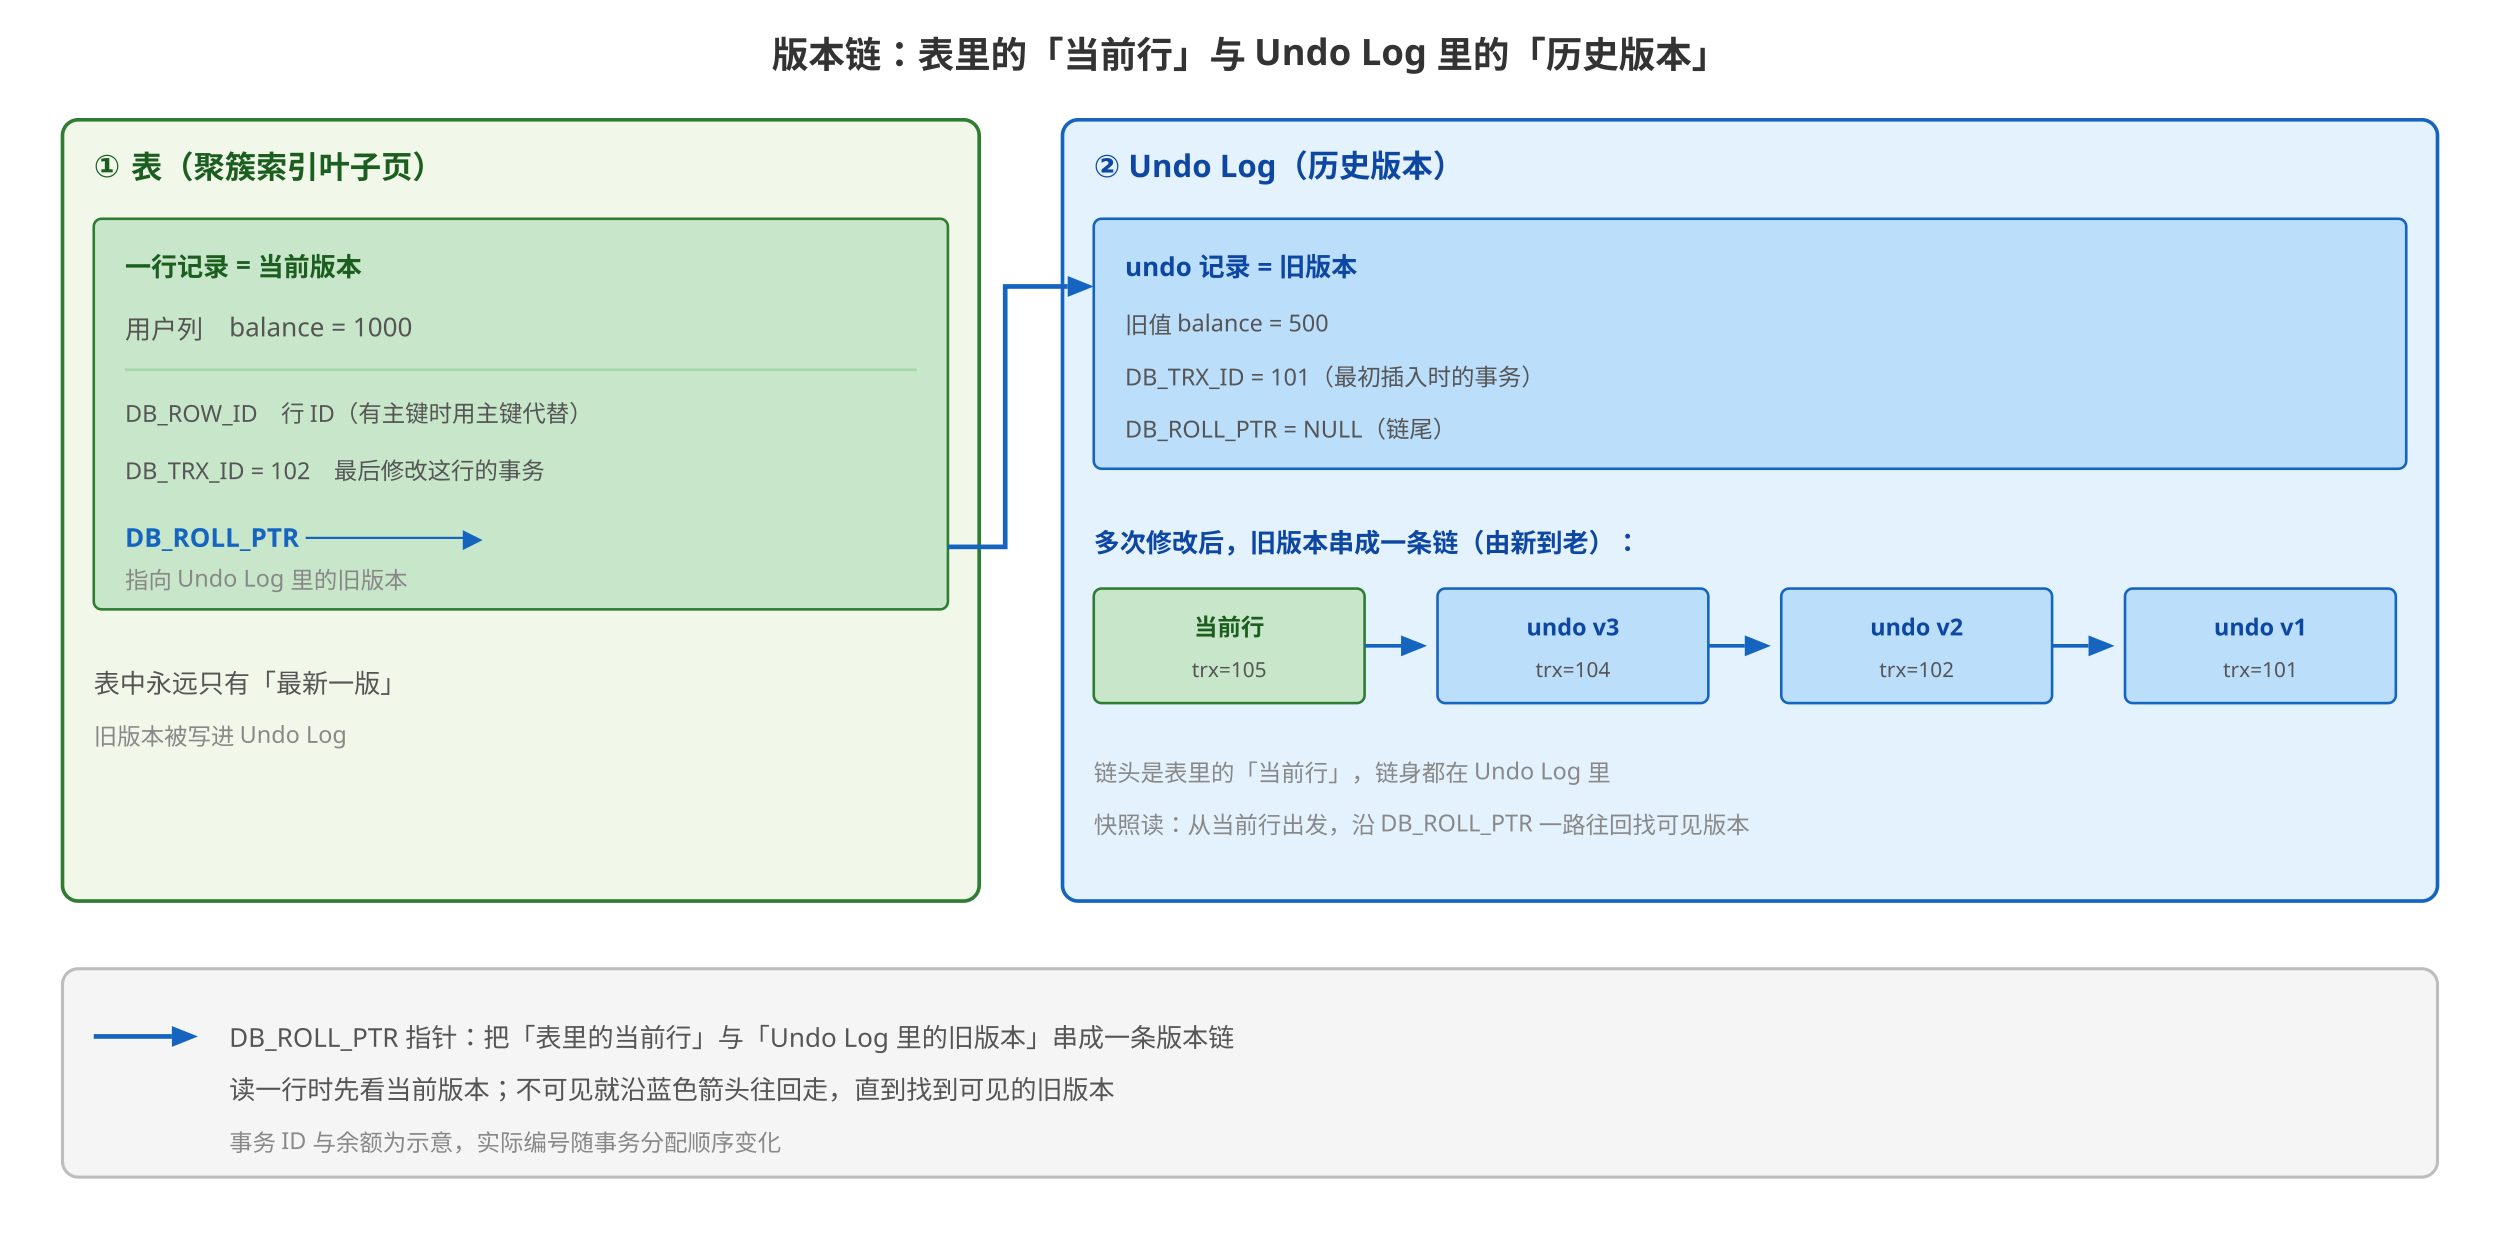
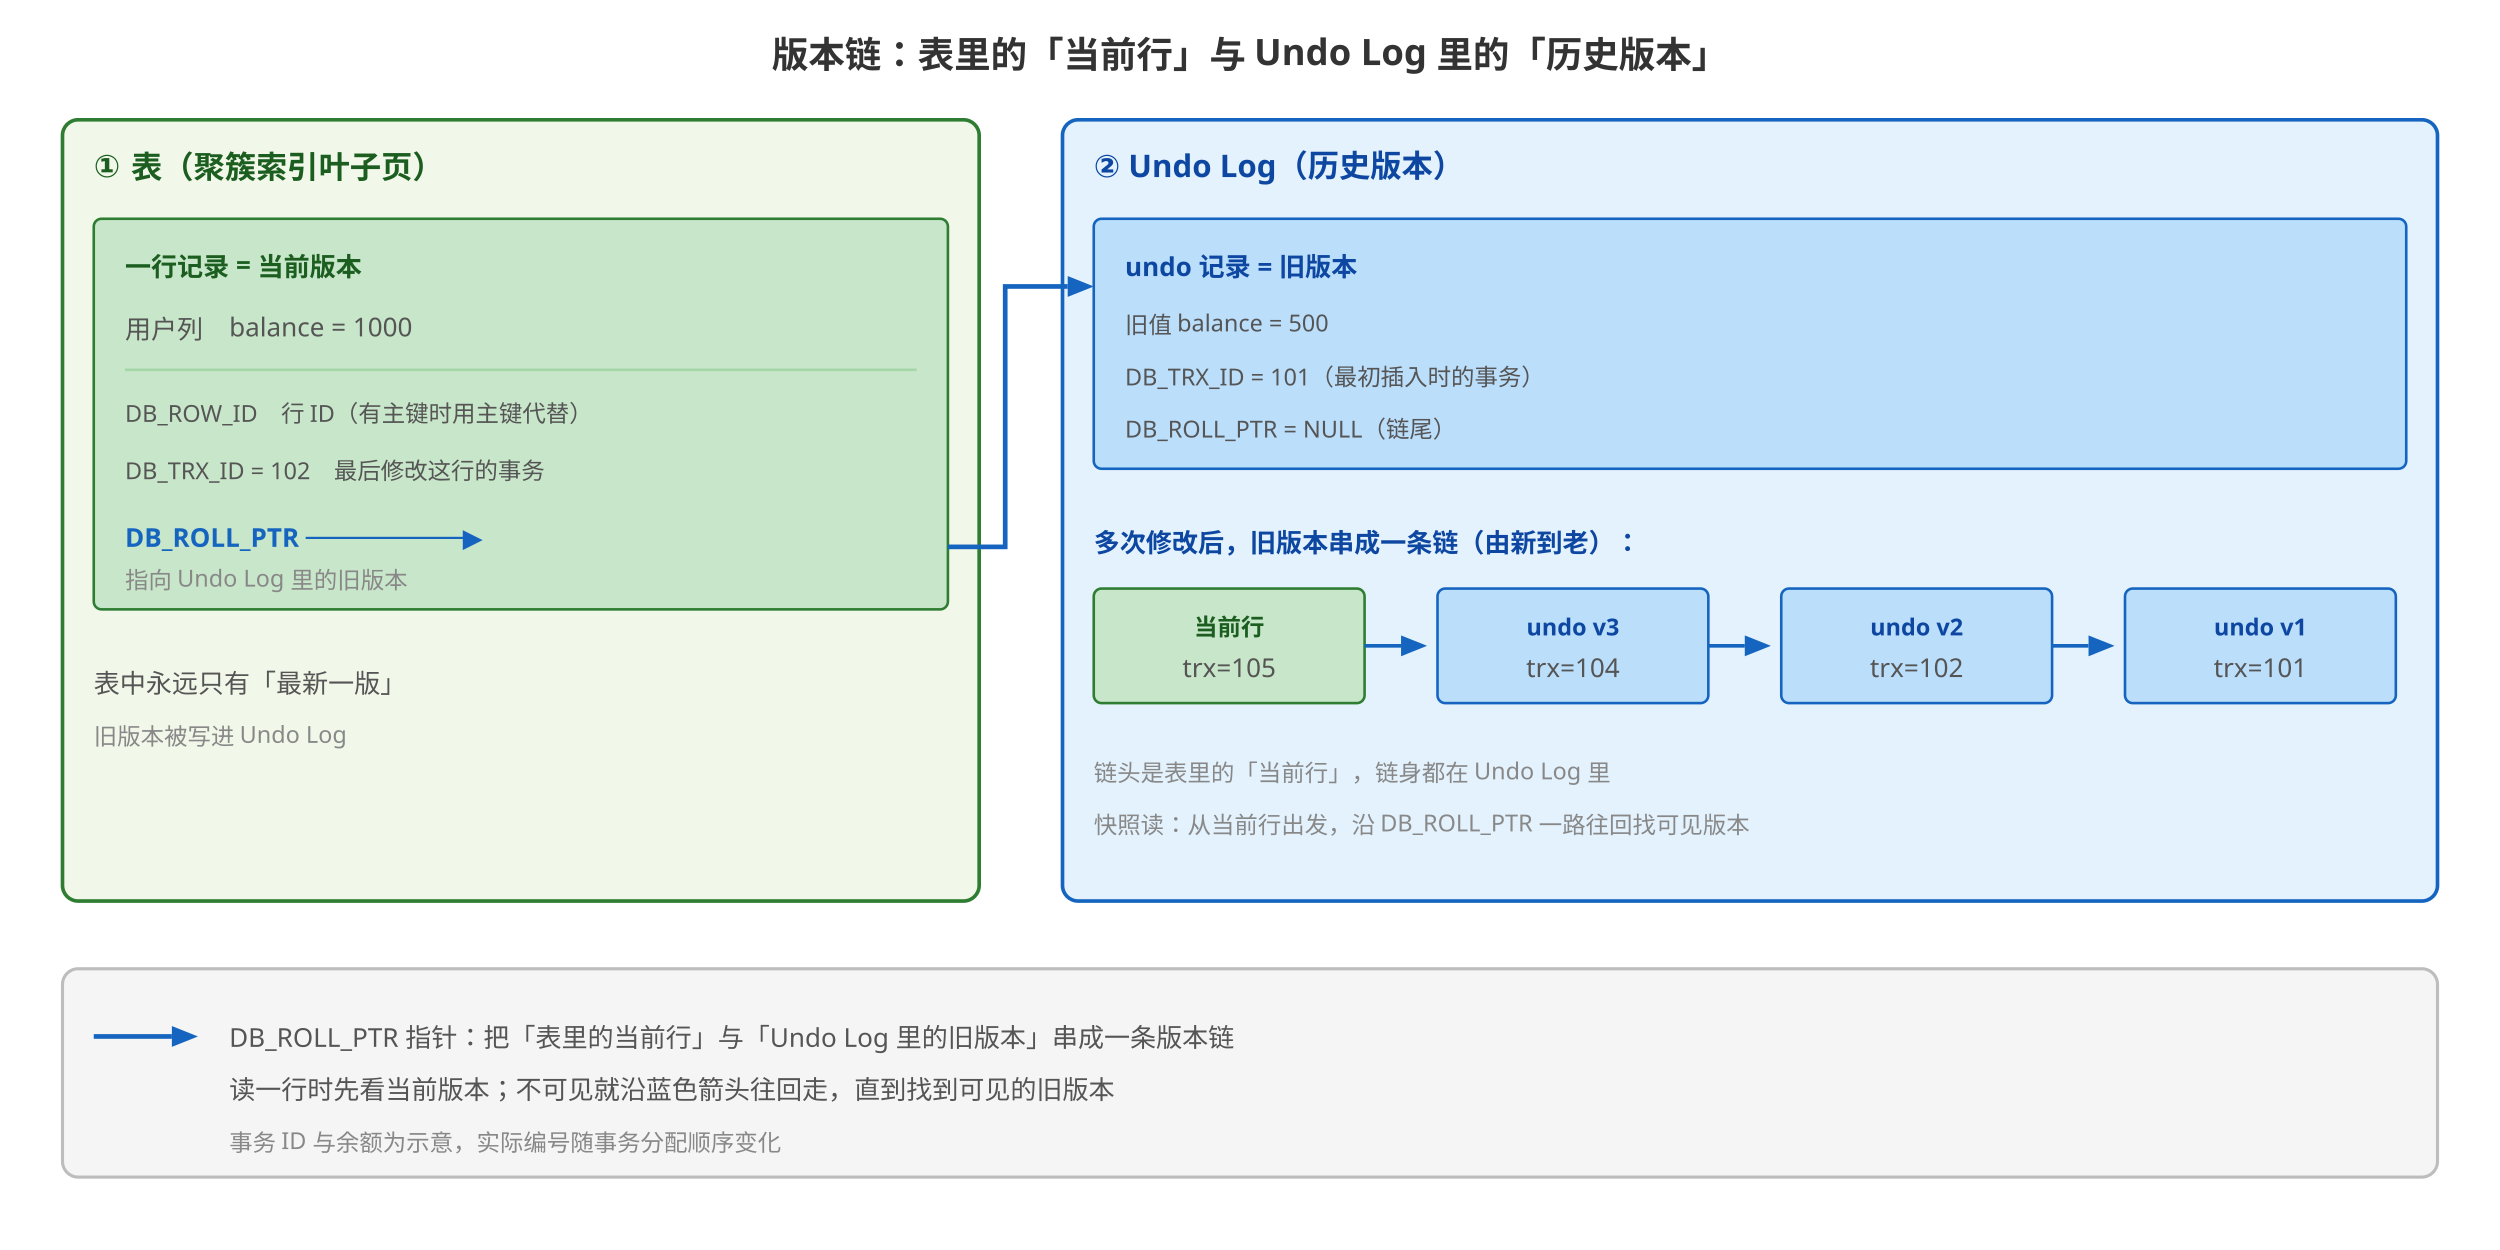
<svg xmlns="http://www.w3.org/2000/svg" width="960" height="480" viewBox="0 0 960 480" font-family="'Noto Sans SC','PingFang SC','Microsoft YaHei',sans-serif" font-size="11">
  <defs>
    <marker id="mvccRoll" markerWidth="10" markerHeight="8" refX="0" refY="4" orient="auto" markerUnits="userSpaceOnUse">
      <path d="M0,0 L10,4 L0,8 Z" fill="#1565c0" />
    </marker>
  </defs>
  <text x="480" y="26" text-anchor="middle" font-size="14" font-weight="bold" fill="#333333">版本链：表里的「当前行」与 Undo Log 里的「历史版本」</text>
  <rect x="24" y="46" width="352" height="300" rx="6" fill="#f1f8e9" stroke="#2e7d32" stroke-width="1.4" />
  <text x="36" y="68" fill="#1b5e20" font-weight="bold" font-size="12">① 表（聚簇索引叶子页）</text>
  <rect x="36" y="84" width="328" height="150" rx="3" fill="#c8e6c9" stroke="#2e7d32" stroke-width="1" />
  <text x="48" y="106" fill="#1b5e20" font-size="10" font-weight="bold">一行记录 = 当前版本</text>
  <text x="48" y="130" fill="#555555" font-size="10">用户列　balance = 1000</text>
  <line x1="48" y1="142" x2="352" y2="142" stroke="#a5d6a7" stroke-width="1" />
  <text x="48" y="162" fill="#555555" font-size="9">DB_ROW_ID　行 ID（有主键时用主键代替）</text>
  <text x="48" y="184" fill="#555555" font-size="9">DB_TRX_ID = 102　最后修改这行的事务</text>
  <text x="48" y="210" fill="#1565c0" font-weight="bold" font-size="10">DB_ROLL_PTR ──────────▶</text>
  <text x="48" y="226" fill="#888888" font-size="9">指向 Undo Log 里的旧版本</text>
  <text x="36" y="266" fill="#555555" font-size="10">表中永远只有「最新一版」</text>
  <text x="36" y="286" fill="#888888" font-size="9">旧版本被写进 Undo Log</text>
  <rect x="408" y="46" width="528" height="300" rx="6" fill="#e3f2fd" stroke="#1565c0" stroke-width="1.4" />
  <text x="420" y="68" fill="#0d47a1" font-weight="bold" font-size="12">② Undo Log（历史版本）</text>
  <rect x="420" y="84" width="504" height="96" rx="3" fill="#bbdefb" stroke="#1565c0" stroke-width="1" />
  <text x="432" y="106" fill="#0d47a1" font-size="10" font-weight="bold">undo 记录 = 旧版本</text>
  <text x="432" y="128" fill="#555555" font-size="9">旧值 balance = 500</text>
  <text x="432" y="148" fill="#555555" font-size="9">DB_TRX_ID = 101（最初插入时的事务）</text>
  <text x="432" y="168" fill="#555555" font-size="9">DB_ROLL_PTR = NULL（链尾）</text>
  <text x="420" y="212" fill="#0d47a1" font-size="10" font-weight="bold">多次修改后，旧版本串成一条链（由新到老）：</text>
  <rect x="420" y="226" width="104" height="44" rx="3" fill="#c8e6c9" stroke="#2e7d32" stroke-width="1" />
  <text x="472" y="244" text-anchor="middle" fill="#1b5e20" font-size="9" font-weight="bold">当前行</text>
-   <text x="472" y="260" text-anchor="middle" fill="#555555" font-size="8">trx=105</text>
+   <text x="472" y="260" text-anchor="middle" fill="#555555" font-size="10">trx=105</text>
  <line x1="524" y1="248" x2="538" y2="248" stroke="#1565c0" stroke-width="1.4" marker-end="url(#mvccRoll)" />
  <rect x="552" y="226" width="104" height="44" rx="3" fill="#bbdefb" stroke="#1565c0" stroke-width="1" />
  <text x="604" y="244" text-anchor="middle" fill="#0d47a1" font-size="9" font-weight="bold">undo v3</text>
-   <text x="604" y="260" text-anchor="middle" fill="#555555" font-size="8">trx=104</text>
+   <text x="604" y="260" text-anchor="middle" fill="#555555" font-size="10">trx=104</text>
  <line x1="656" y1="248" x2="670" y2="248" stroke="#1565c0" stroke-width="1.4" marker-end="url(#mvccRoll)" />
  <rect x="684" y="226" width="104" height="44" rx="3" fill="#bbdefb" stroke="#1565c0" stroke-width="1" />
  <text x="736" y="244" text-anchor="middle" fill="#0d47a1" font-size="9" font-weight="bold">undo v2</text>
-   <text x="736" y="260" text-anchor="middle" fill="#555555" font-size="8">trx=102</text>
+   <text x="736" y="260" text-anchor="middle" fill="#555555" font-size="10">trx=102</text>
  <line x1="788" y1="248" x2="802" y2="248" stroke="#1565c0" stroke-width="1.4" marker-end="url(#mvccRoll)" />
  <rect x="816" y="226" width="104" height="44" rx="3" fill="#bbdefb" stroke="#1565c0" stroke-width="1" />
  <text x="868" y="244" text-anchor="middle" fill="#0d47a1" font-size="9" font-weight="bold">undo v1</text>
-   <text x="868" y="260" text-anchor="middle" fill="#555555" font-size="8">trx=101</text>
+   <text x="868" y="260" text-anchor="middle" fill="#555555" font-size="10">trx=101</text>
  <text x="420" y="300" fill="#888888" font-size="9">链头是表里的「当前行」，链身都在 Undo Log 里</text>
  <text x="420" y="320" fill="#888888" font-size="9">快照读：从当前行出发，沿 DB_ROLL_PTR 一路往回找可见版本</text>
  <polyline points="364,210 386,210 386,110 410,110" fill="none" stroke="#1565c0" stroke-width="1.8" marker-end="url(#mvccRoll)" />
  <rect x="24" y="372" width="912" height="80" rx="6" fill="#f5f5f5" stroke="#bdbdbd" stroke-width="1.2" />
  <line x1="36" y1="398" x2="66" y2="398" stroke="#1565c0" stroke-width="1.8" marker-end="url(#mvccRoll)" />
  <text x="88" y="402" fill="#555555" font-size="10">DB_ROLL_PTR 指针：把「表里的当前行」与「Undo Log 里的旧版本」串成一条版本链</text>
  <text x="88" y="422" fill="#555555" font-size="10">读一行时先看当前版本；不可见就沿蓝色箭头往回走，直到找到可见的旧版本</text>
  <text x="88" y="442" fill="#888888" font-size="9">事务 ID 与余额为示意，实际编号随事务分配顺序变化</text>
</svg>
